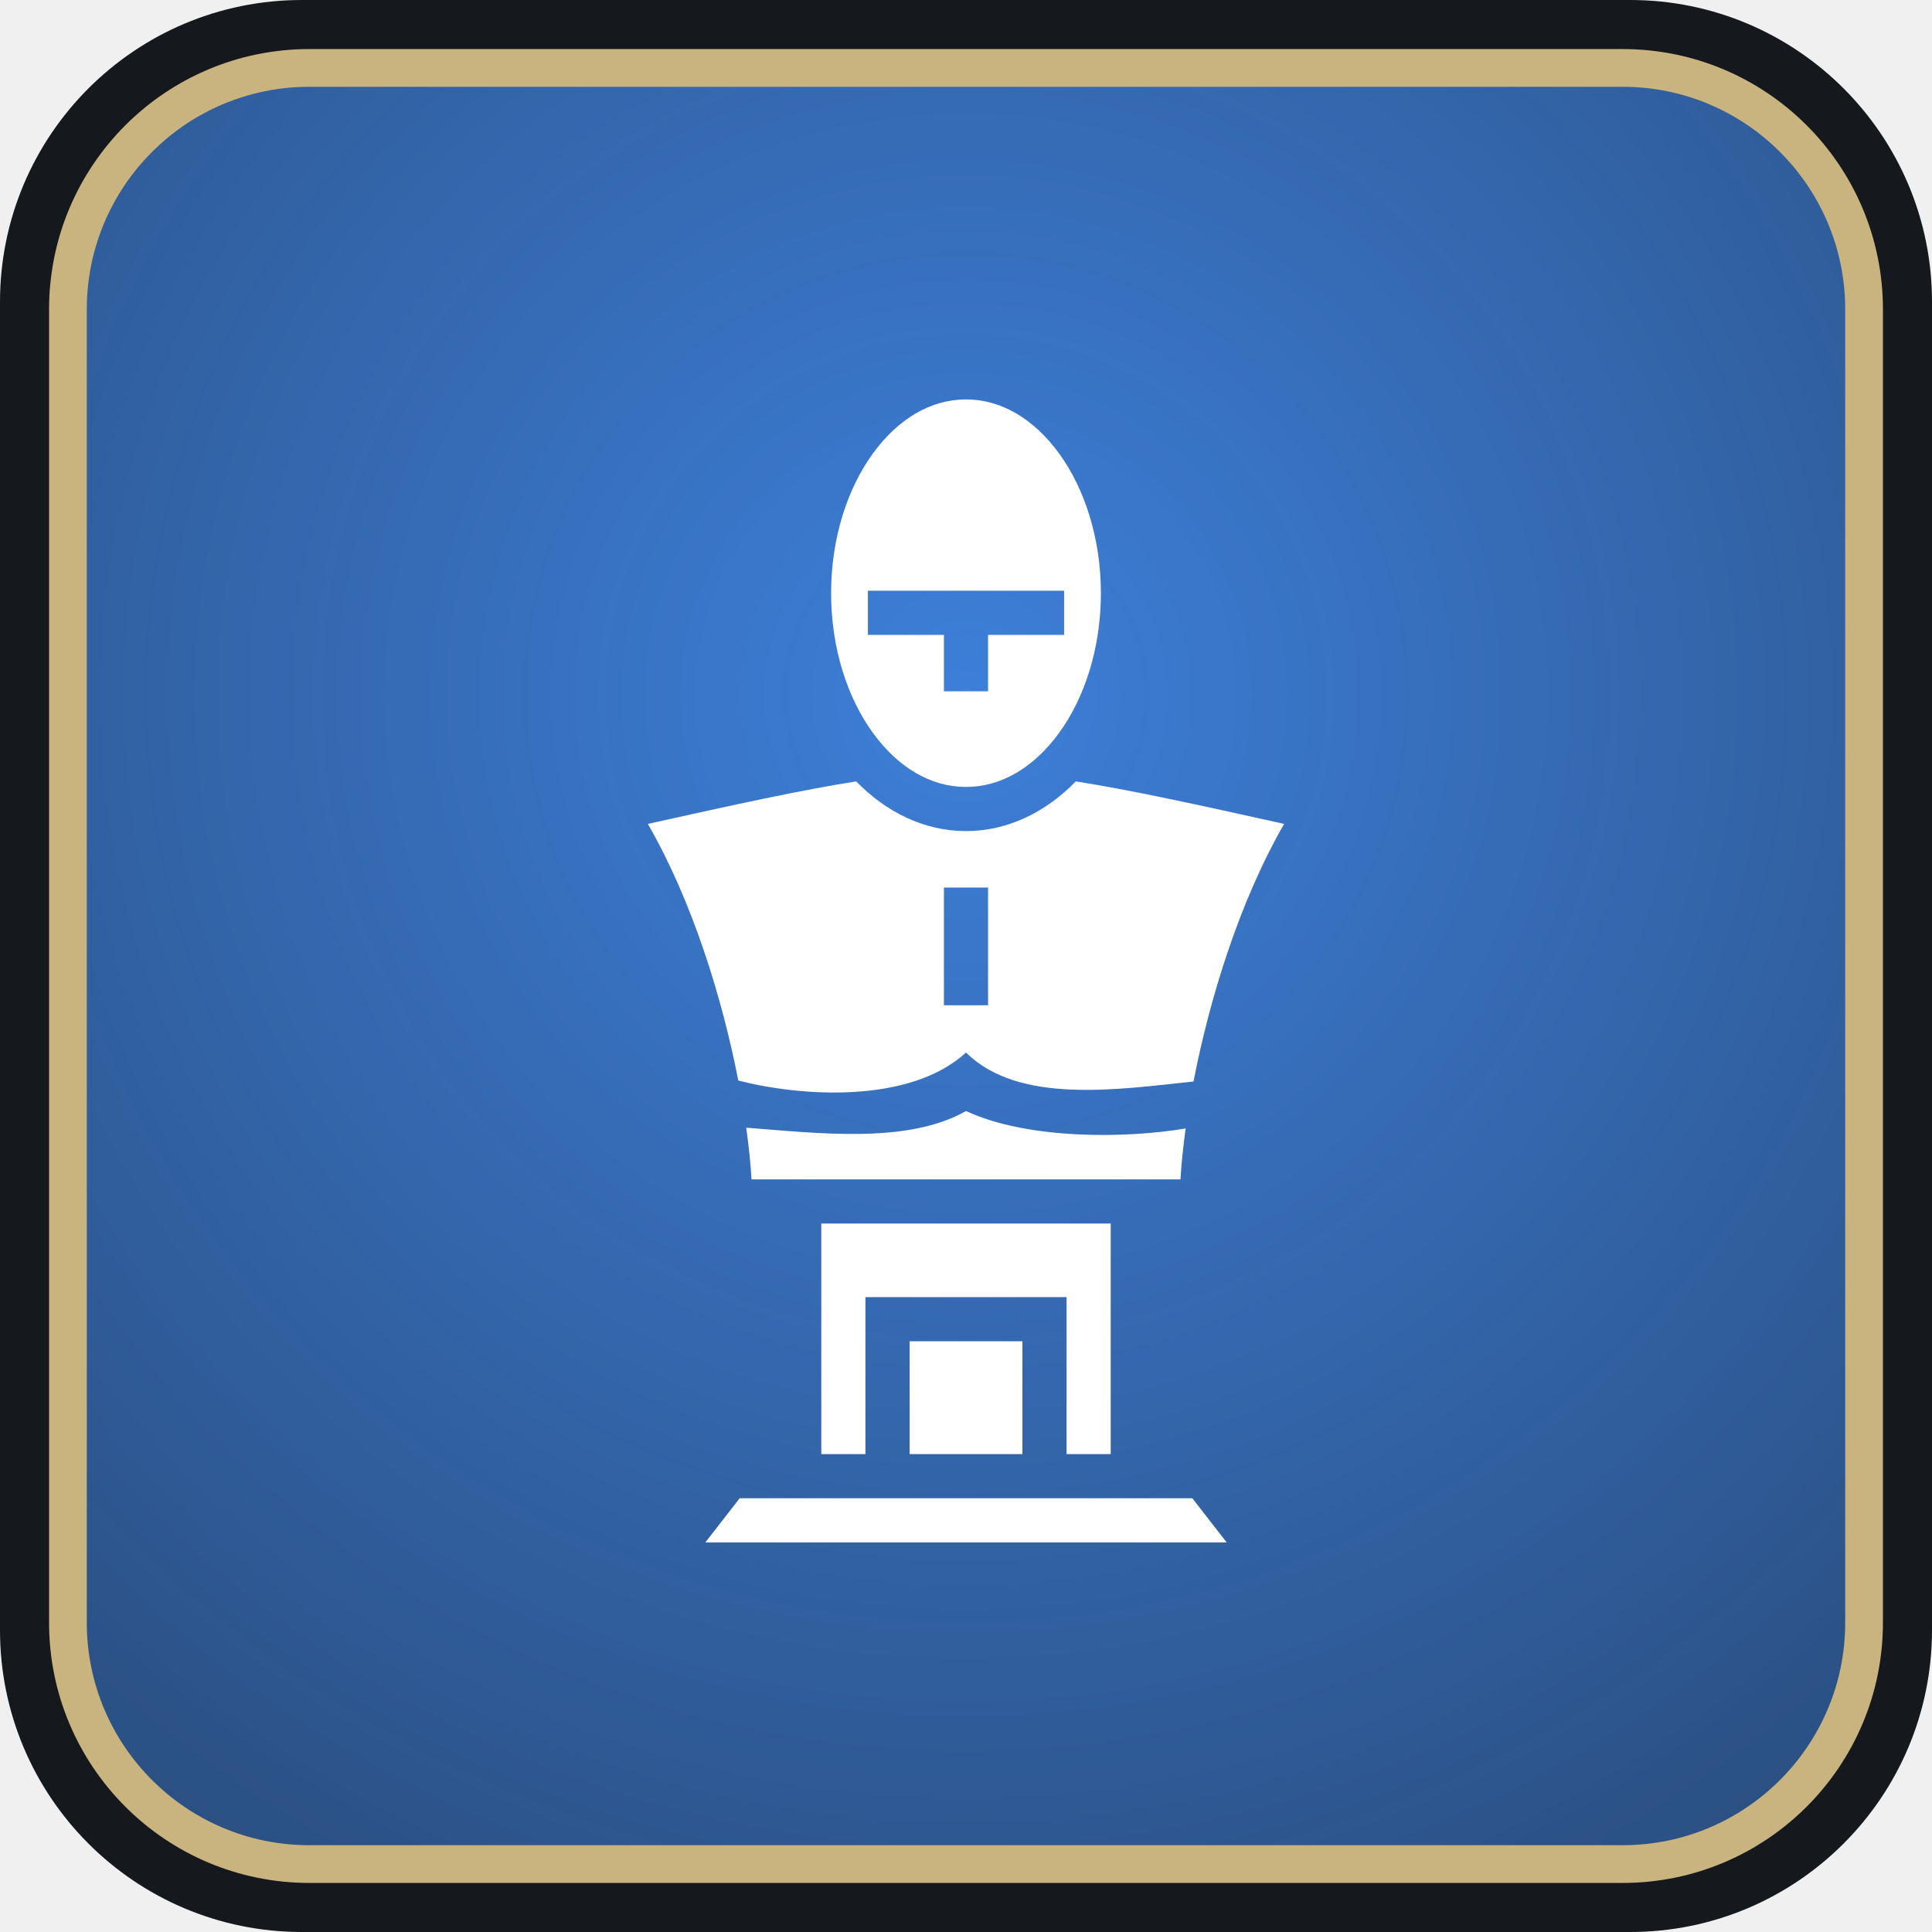
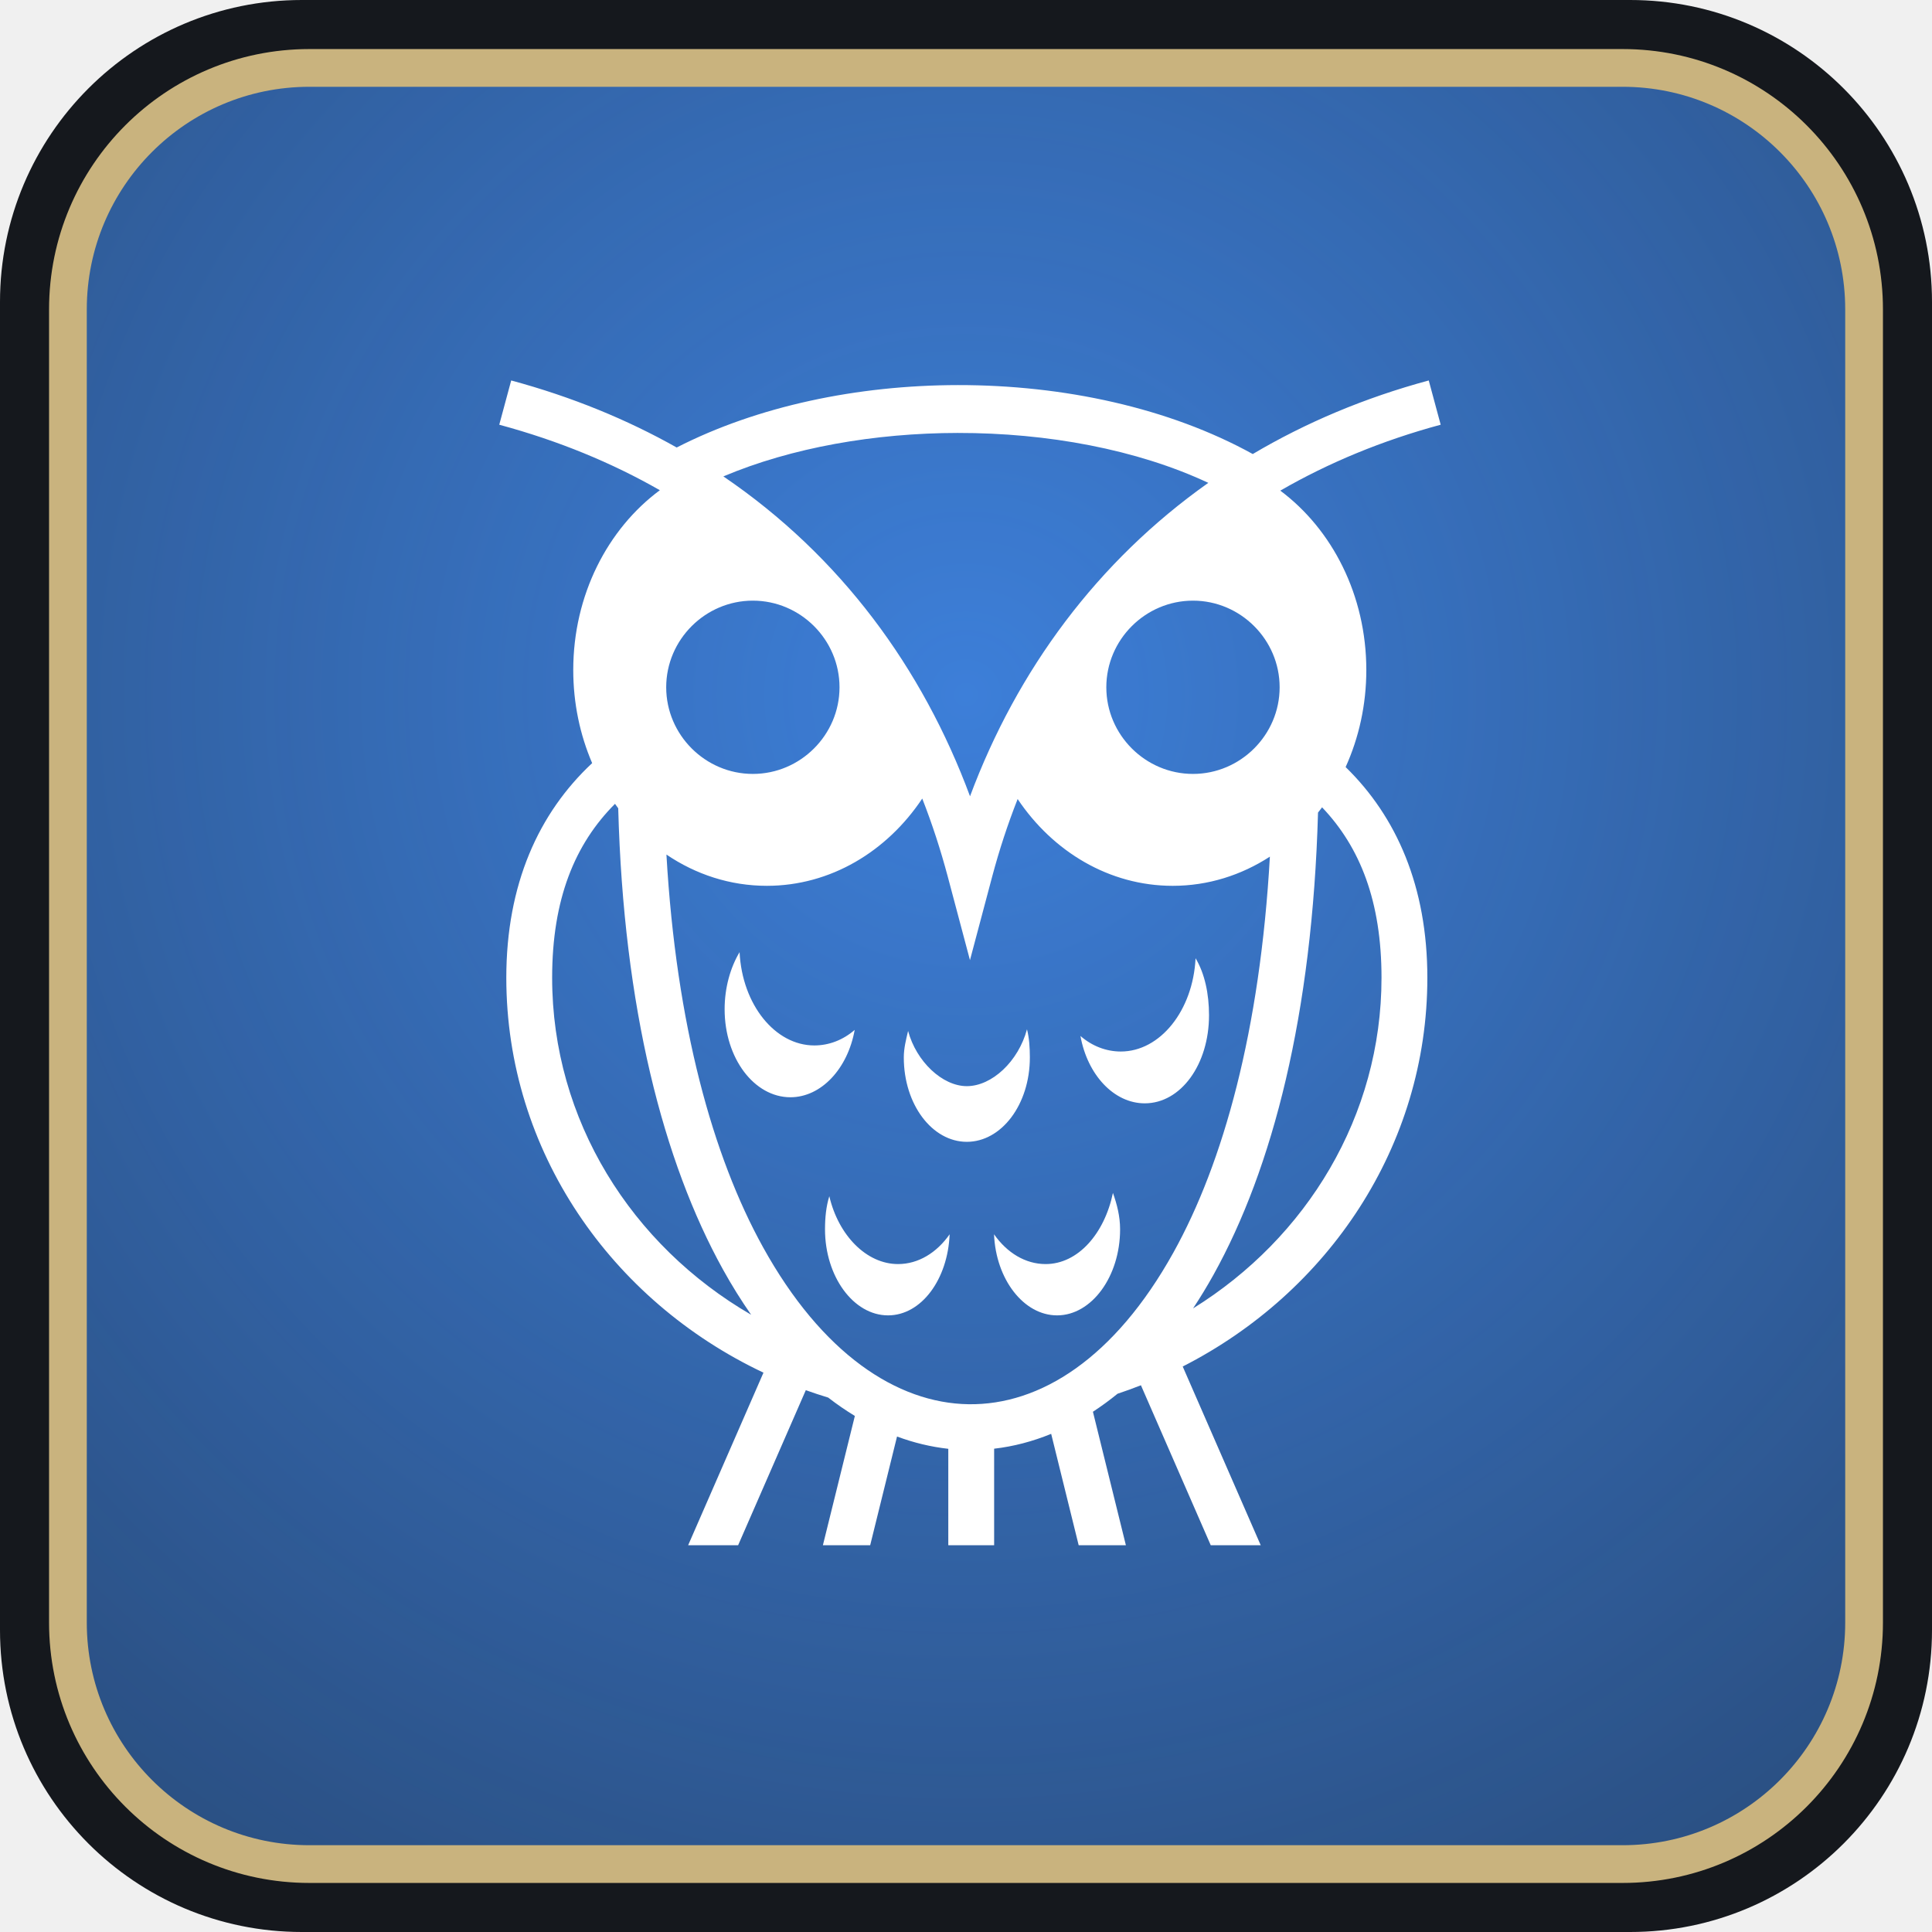
<svg xmlns="http://www.w3.org/2000/svg" viewBox="0 0 512 512">
  <defs>
    <radialGradient id="g-figurine-of-wondrous-power-serpentine-owl" cx="50%" cy="35%" r="75%">
      <stop offset="0" stop-color="#3D7FD9" />
      <stop offset="1" stop-color="#3D7FD9" stop-opacity=".55" />
    </radialGradient>
  </defs>
  <rect x="0" y="0" width="512" height="512" rx="80" fill="#15181d" />
  <rect x="18" y="18" width="476" height="476" rx="64" fill="url(#g-figurine-of-wondrous-power-serpentine-owl)" />
  <rect x="18" y="18" width="476" height="476" rx="64" fill="none" stroke="#c9b37e" stroke-width="10" />
  <g transform="translate(89.6 89.6) scale(.65)">
-     <path fill="#fff" d="M256 25c14.33 0 27.676 7.905 37.977 22.068C304.277 61.232 311 81.468 311 104c0 22.532-6.723 42.768-17.023 56.932C283.676 175.095 270.329 183 256 183c-14.33 0-27.676-7.905-37.977-22.068C207.723 146.768 201 126.532 201 104c0-22.532 6.722-42.768 17.023-56.932C228.324 32.905 241.671 25 256 25zm40 78h-80v18h31v23h18v-23h31zm4.777 77.732c22.269 3.505 48.815 9.312 84.93 17.334-18.385 31.94-30.507 71.784-36.947 105.024-30.784 3.249-71.261 9.48-92.76-11.819-23.106 21.245-68.115 17.842-92.838 11.424-6.459-33.161-18.556-72.814-36.869-104.629 36.115-8.022 62.661-13.829 84.93-17.334C223.35 193.18 238.89 201 256 201c17.11 0 32.65-7.82 44.777-20.268zM265 224h-18v48h18zm-8.992 91.117c25.254 11.781 65.5 11.202 89.556 7.113-1.059 7.611-1.768 14.623-2.12 20.77H168.556c-.358-6.232-1.08-13.351-2.164-21.084 29 2.217 65.796 6.81 89.615-6.799zM315 361v94h-18v-64h-82v64h-18v-94zm-36 48v46h-46v-46zm69.271 64l14 18H149.73l14-18z" />
+     <path fill="#fff" d="M70.574 17.27l-4.87 18.044c24.228 6.543 46.02 15.573 65.478 26.704-21.276 15.76-35.307 42.705-35.307 73.314 0 13.593 2.77 26.463 7.707 37.955-21.82 20.365-35.004 49.398-35.004 87.504 0 70.68 42.857 131.724 104.85 161.005l-30.71 70.36h20.376l27.594-63.216c3.01 1.077 6.05 2.09 9.13 3.02 3.56 2.76 7.186 5.25 10.868 7.487l-13.03 52.71h19.28l10.945-44.32c6.856 2.546 13.842 4.224 20.9 5.007v39.312h18.69V452.8c7.872-.906 15.65-2.936 23.255-6.056l11.212 45.412h19.25l-13.44-54.418c3.4-2.222 6.75-4.66 10.036-7.343 3.22-1.07 6.398-2.226 9.537-3.456l28.46 65.216h20.376l-31.8-72.863c59.226-30.165 99.74-89.782 99.74-158.502 0-37.114-12.51-65.62-33.32-85.897 5.383-11.896 8.435-25.327 8.435-39.56 0-30.5-13.928-57.36-35.073-73.144 19.638-11.334 41.452-20.41 65.396-26.876l-4.87-18.043c-26.26 7.092-50.213 17.245-71.75 30-34.084-18.84-77.19-28.164-120.214-28.114-40.908.048-81.73 8.575-114.655 25.448-20.227-11.394-42.7-20.644-67.47-27.333zM252.707 38.67c36.446-.044 72.955 6.705 102.084 20.348-45.112 31.892-77.918 76.2-97.15 127.79C238.314 134.672 205 88.95 157.073 56.388c27.807-11.744 61.69-17.68 95.635-17.722zm-83.605 68.373c19.4 0 35.33 15.923 35.33 35.32 0 19.4-15.93 35.324-35.33 35.324S133.77 161.76 133.77 142.36c0-19.398 15.932-35.32 35.332-35.32zm179.44 0c19.4 0 35.33 15.923 35.33 35.32 0 19.4-15.93 35.324-35.33 35.324-19.402 0-35.333-15.923-35.333-35.323 0-19.398 15.93-35.32 35.33-35.32zm-110.378 80.69c4.052 10.347 7.523 21 10.424 31.913l9.03 33.964 9.03-33.964c2.895-10.888 6.368-21.472 10.405-31.72 14.39 21.47 37.346 35.386 63.236 35.386 14.44 0 27.964-4.346 39.608-11.896-4.003 70.85-18.94 124.726-39.34 161.416-23.964 43.104-54.35 62.274-83.537 61.836-29.184-.438-59.806-20.672-83.803-64.074-20.432-36.954-35.36-90.513-39.354-160.03C145.8 218.65 159.81 223.31 174.8 223.31c25.967 0 48.984-14 63.364-35.58zm-125.266 2.147c.433.61.864 1.22 1.31 1.816 2.165 81.335 18.39 144.056 42.653 187.942 3.655 6.61 7.513 12.784 11.538 18.55-48.72-28.262-81.132-79.294-81.132-137.394 0-32.026 9.226-54.484 25.632-70.913zm288.282 1.428c15.53 16.296 24.226 38.38 24.226 69.486 0 56.37-30.516 106.083-76.828 134.804 2.87-4.334 5.65-8.887 8.315-13.682 24.163-43.46 40.328-106.15 42.628-188.473.56-.707 1.122-1.41 1.66-2.135zm-237.496 59.052c-3.753 6.263-6.096 14.53-6.096 23.24 0 20.065 12.095 35.915 26.82 35.915 12.53 0 23.354-11.585 26.21-27.465-4.692 4.098-10.472 6.34-16.456 6.34-15.98 0-29.423-16.616-30.478-38.03zm185.912 2.477c-1.056 21.413-14.496 38.03-30.477 38.03-5.985 0-11.763-2.242-16.458-6.34 2.858 15.88 13.68 27.466 26.21 27.466 14.726 0 26.21-15.85 26.21-35.916 0-8.71-1.732-16.977-5.484-23.24h-.002zm-68.73 28.97c-3.51 13.094-14.307 23.18-24.53 23.18-9.984 0-20.61-10.057-23.943-22.507-.813 3.397-1.752 7.03-1.752 10.796 0 19.225 11.59 34.41 25.698 34.41s25.697-15.185 25.697-34.41c0-3.986-.26-7.9-1.168-11.47h-.002zm35.04 66.706c-3.435 16.552-14.208 29.013-27.45 29.013-8.24 0-15.752-4.6-21.024-12.146.738 18.326 12.065 33.062 25.697 33.062 14.107 0 25.696-15.862 25.696-35.086 0-5.407-1.303-10.277-2.92-14.844zm-115.636 1.347c-1.294 4.168-1.752 8.69-1.752 13.497 0 19.224 11.59 35.085 25.697 35.085 13.633 0 24.375-14.737 25.113-33.063-5.272 7.545-12.784 12.146-21.025 12.146-12.916 0-24.314-11.735-28.032-27.666z" />
  </g>
</svg>
